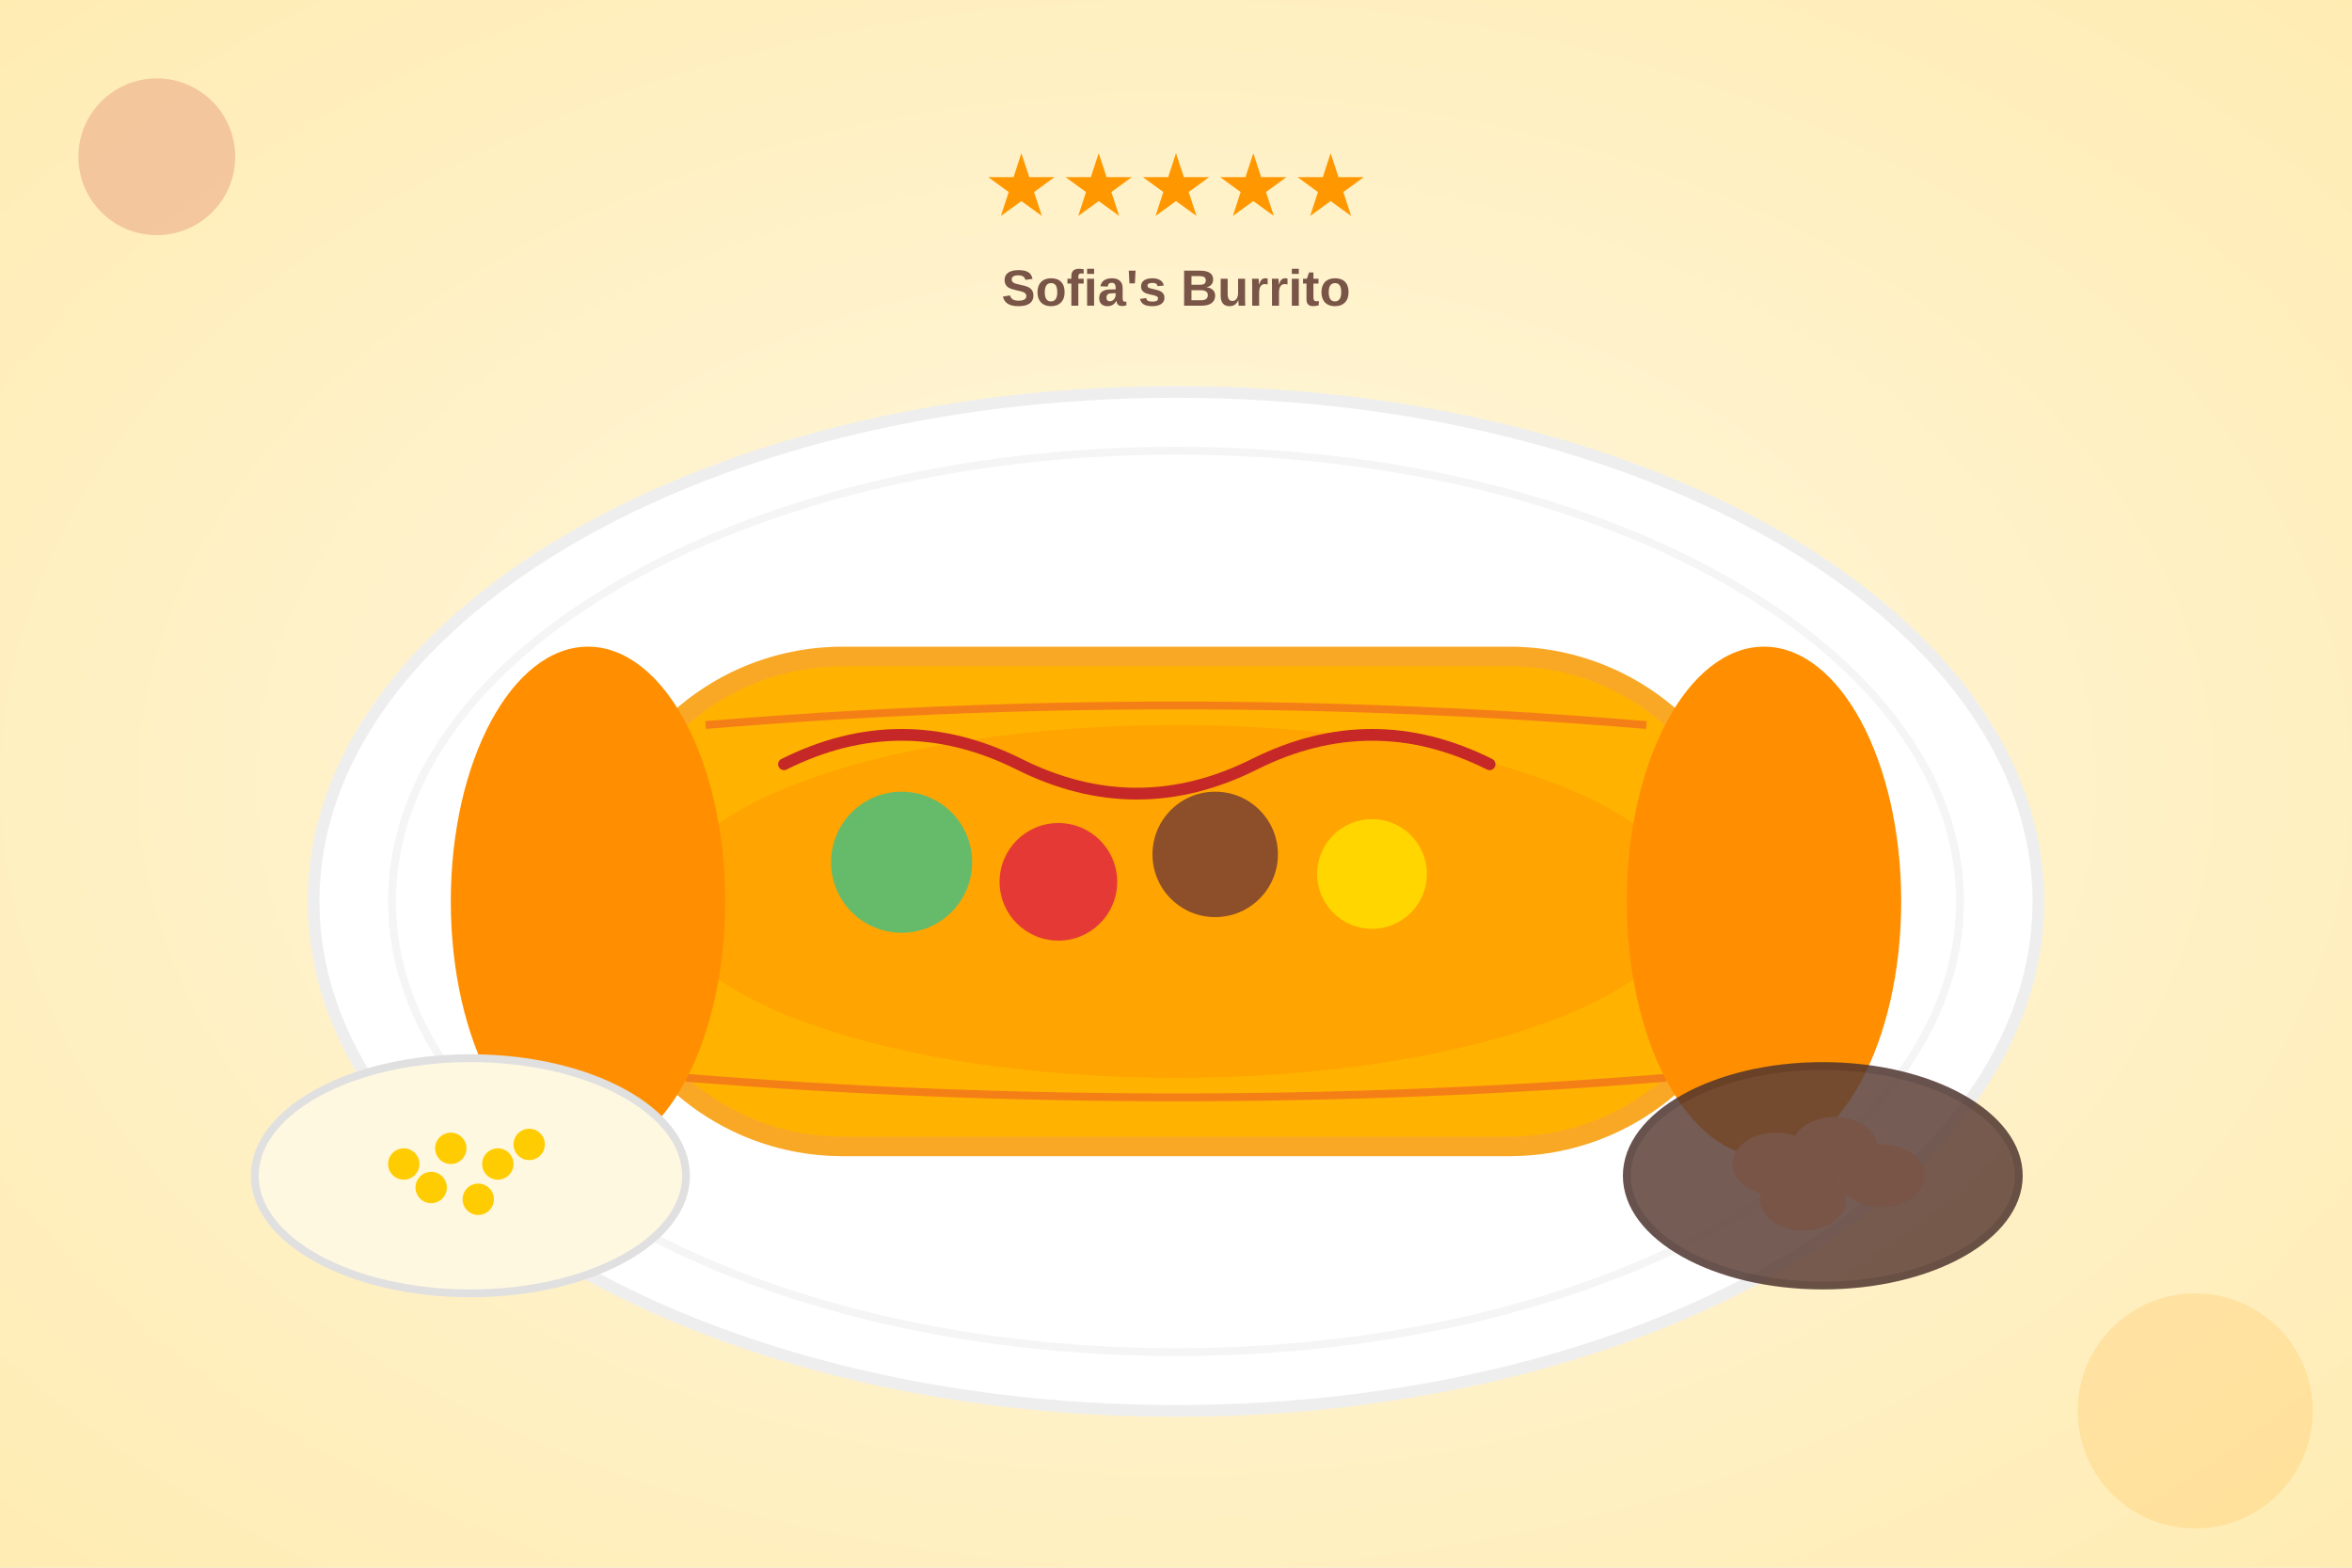
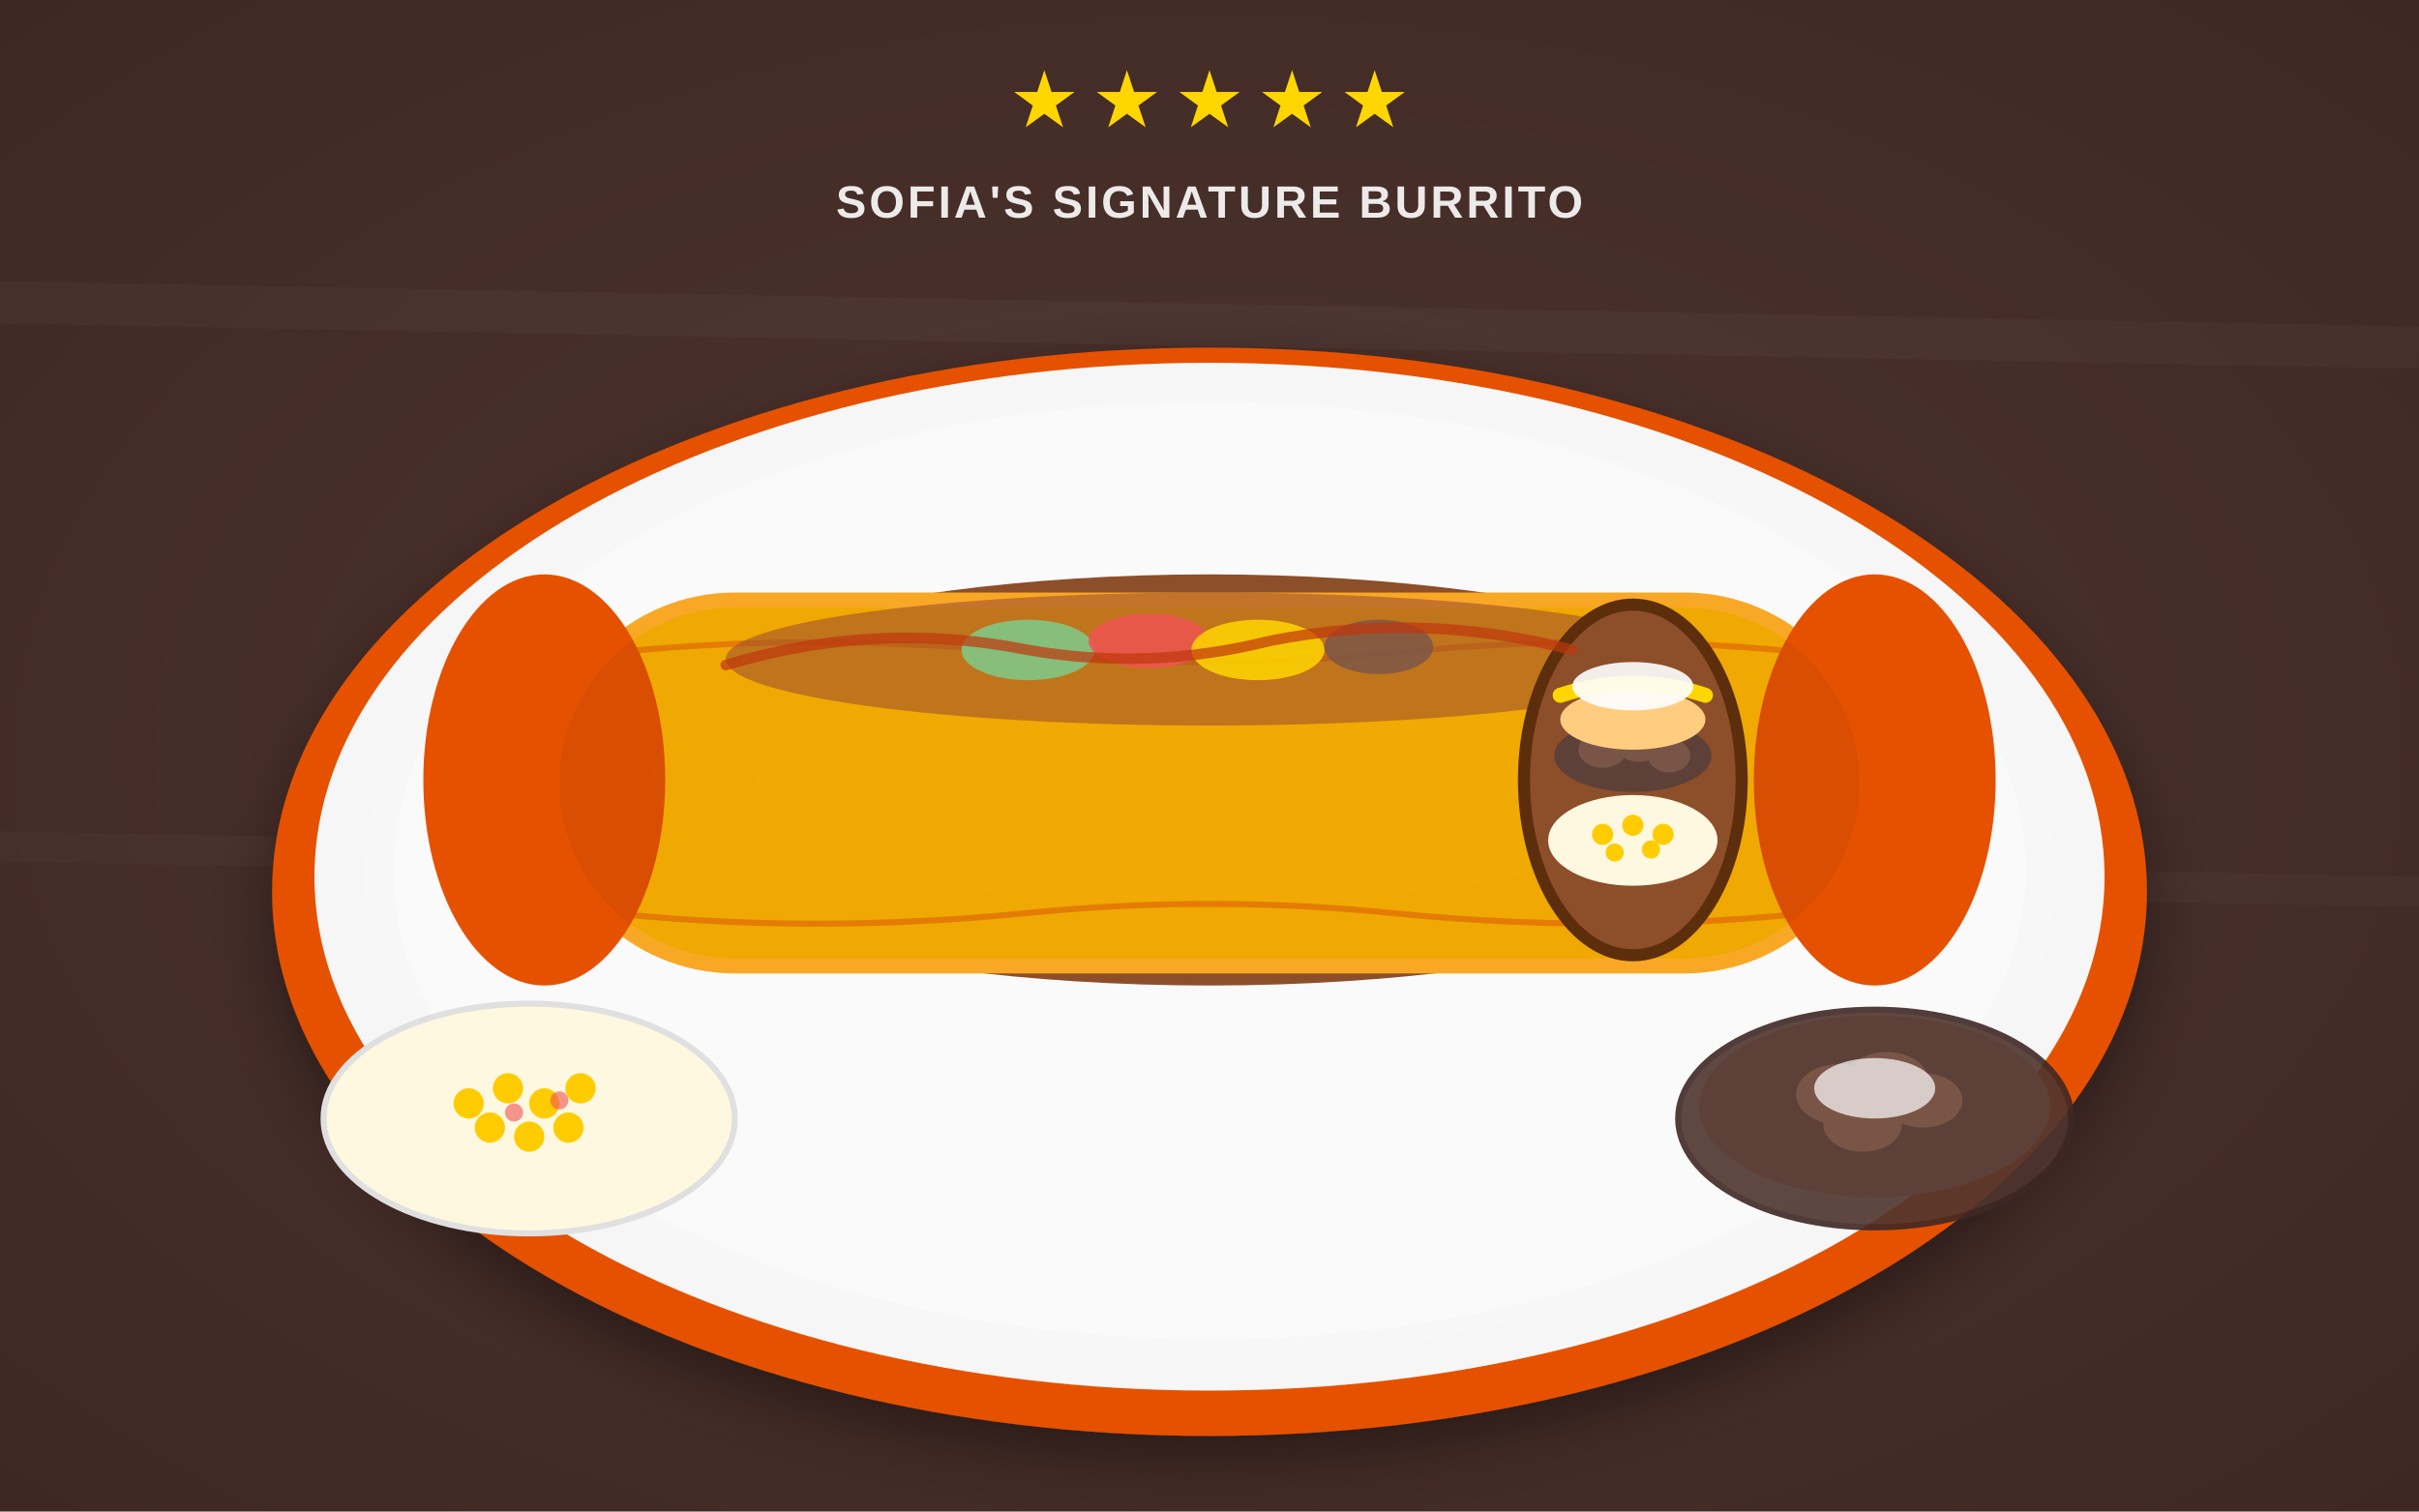
- <svg xmlns="http://www.w3.org/2000/svg" viewBox="0 0 600 400" width="600" height="400">
+ <svg xmlns="http://www.w3.org/2000/svg" viewBox="0 0 800 500" width="800" height="500">
  <defs>
-     <radialGradient id="bg2" cx="50%" cy="50%" r="70%">
-       <stop offset="0%" stop-color="#fff8e1" />
-       <stop offset="100%" stop-color="#ffecb3" />
+     <radialGradient id="tableB" cx="50%" cy="50%" r="75%">
+       <stop offset="0%" stop-color="#4E342E" />
+       <stop offset="100%" stop-color="#3E2723" />
    </radialGradient>
+     <radialGradient id="plateW2" cx="50%" cy="50%" r="55%">
+       <stop offset="0%" stop-color="#FFFFFF" />
+       <stop offset="100%" stop-color="#F5F5F5" />
+     </radialGradient>
+     <filter id="sh2">
+       <feDropShadow dx="0" dy="8" stdDeviation="10" flood-opacity="0.4" />
+     </filter>
  </defs>
-   <rect width="600" height="400" fill="url(#bg2)" />
-   <circle cx="40" cy="40" r="20" fill="#c62828" opacity="0.2" />
-   <circle cx="560" cy="360" r="30" fill="#ff9800" opacity="0.15" />
-   <ellipse cx="300" cy="230" rx="220" ry="130" fill="white" stroke="#eeeeee" stroke-width="3" />
-   <ellipse cx="300" cy="230" rx="200" ry="115" fill="none" stroke="#f5f5f5" stroke-width="2" />
-   <rect x="150" y="165" width="300" height="130" rx="65" ry="65" fill="#f9a825" />
-   <rect x="155" y="170" width="290" height="120" rx="60" ry="60" fill="#ffb300" />
-   <ellipse cx="300" cy="230" rx="130" ry="45" fill="#ff8f00" opacity="0.4" />
-   <path d="M180,185 Q300,175 420,185" stroke="#f57f17" stroke-width="2" fill="none" />
-   <path d="M175,275 Q300,285 425,275" stroke="#f57f17" stroke-width="2" fill="none" />
-   <ellipse cx="150" cy="230" rx="35" ry="65" fill="#ff8f00" />
-   <ellipse cx="450" cy="230" rx="35" ry="65" fill="#ff8f00" />
-   <circle cx="230" cy="220" r="18" fill="#66bb6a" />
-   <circle cx="270" cy="225" r="15" fill="#e53935" />
-   <circle cx="310" cy="218" r="16" fill="#8d4e2a" />
-   <circle cx="350" cy="223" r="14" fill="#ffd600" />
-   <path d="M200,195 Q230,180 260,195 Q290,210 320,195 Q350,180 380,195" stroke="#c62828" stroke-width="3" fill="none" stroke-linecap="round" />
-   <ellipse cx="120" cy="300" rx="55" ry="30" fill="#fff8e1" stroke="#e0e0e0" stroke-width="2" />
-   <circle cx="103" cy="297" r="4" fill="#ffcc02" />
-   <circle cx="115" cy="293" r="4" fill="#ffcc02" />
-   <circle cx="127" cy="297" r="4" fill="#ffcc02" />
-   <circle cx="135" cy="292" r="4" fill="#ffcc02" />
-   <circle cx="110" cy="303" r="4" fill="#ffcc02" />
-   <circle cx="122" cy="306" r="4" fill="#ffcc02" />
-   <ellipse cx="465" cy="300" rx="50" ry="28" fill="#5d4037" stroke="#4e342e" stroke-width="2" opacity="0.85" />
-   <ellipse cx="453" cy="297" rx="11" ry="8" fill="#795548" />
-   <ellipse cx="468" cy="293" rx="11" ry="8" fill="#795548" />
-   <ellipse cx="480" cy="300" rx="11" ry="8" fill="#795548" />
-   <ellipse cx="460" cy="306" rx="11" ry="8" fill="#795548" />
-   <text x="300" y="55" text-anchor="middle" font-family="Arial, sans-serif" font-size="22" fill="#ff9800">★★★★★</text>
-   <text x="300" y="78" text-anchor="middle" font-family="Arial, sans-serif" font-size="13" fill="#795548" font-weight="bold">Sofia's Burrito</text>
+   <rect width="800" height="500" fill="url(#tableB)" />
+   <line x1="0" y1="100" x2="800" y2="115" stroke="rgba(255,255,255,0.03)" stroke-width="14" />
+   <line x1="0" y1="280" x2="800" y2="295" stroke="rgba(255,255,255,0.025)" stroke-width="10" />
+   <ellipse cx="400" cy="295" rx="310" ry="180" fill="#E65100" filter="url(#sh2)" />
+   <ellipse cx="400" cy="290" rx="296" ry="170" fill="url(#plateW2)" />
+   <ellipse cx="400" cy="288" rx="270" ry="155" fill="#FAFAFA" />
+   <ellipse cx="400" cy="258" rx="220" ry="68" fill="#8D4E2A" />
+   <rect x="180" y="196" width="440" height="126" rx="63" ry="63" fill="#F9A825" />
+   <rect x="185" y="201" width="430" height="116" rx="58" ry="58" fill="#FFB300" />
+   <path d="M185,218 Q260,208 340,216 Q400,222 460,216 Q540,208 615,218" stroke="#E65100" stroke-width="2" fill="none" opacity="0.5" />
+   <path d="M185,300 Q260,310 340,302 Q400,296 460,302 Q540,310 615,300" stroke="#E65100" stroke-width="2" fill="none" opacity="0.5" />
+   <ellipse cx="180" cy="258" rx="40" ry="68" fill="#E65100" />
+   <ellipse cx="620" cy="258" rx="40" ry="68" fill="#E65100" />
+   <rect x="185" y="201" width="430" height="116" rx="58" ry="58" fill="url(#tableB)" opacity="0.08" />
+   <ellipse cx="400" cy="218" rx="160" ry="22" fill="#A0522D" opacity="0.6" />
+   <ellipse cx="340" cy="215" rx="22" ry="10" fill="#81C784" opacity="0.9" />
+   <ellipse cx="380" cy="212" rx="20" ry="9" fill="#EF5350" opacity="0.85" />
+   <ellipse cx="416" cy="215" rx="22" ry="10" fill="#FFD600" opacity="0.85" />
+   <ellipse cx="456" cy="214" rx="18" ry="9" fill="#795548" opacity="0.8" />
+   <ellipse cx="540" cy="258" rx="38" ry="60" fill="#5D2E0C" />
+   <ellipse cx="540" cy="258" rx="34" ry="56" fill="#8D4E2A" />
+   <ellipse cx="540" cy="278" rx="28" ry="15" fill="#FFF8E1" />
+   <circle cx="530" cy="276" r="3.5" fill="#FFCC02" />
+   <circle cx="540" cy="273" r="3.5" fill="#FFCC02" />
+   <circle cx="550" cy="276" r="3.5" fill="#FFCC02" />
+   <circle cx="534" cy="282" r="3" fill="#FFCC02" />
+   <circle cx="546" cy="281" r="3" fill="#FFCC02" />
+   <ellipse cx="540" cy="250" rx="26" ry="12" fill="#5D4037" />
+   <ellipse cx="530" cy="248" rx="8" ry="6" fill="#795548" />
+   <ellipse cx="542" cy="246" rx="8" ry="6" fill="#795548" />
+   <ellipse cx="552" cy="250" rx="7" ry="5.5" fill="#795548" />
+   <ellipse cx="540" cy="238" rx="24" ry="10" fill="#FFCC80" />
+   <path d="M516,230 Q540,222 564,230" stroke="#FFD600" stroke-width="5" fill="none" stroke-linecap="round" />
+   <ellipse cx="540" cy="227" rx="20" ry="8" fill="white" opacity="0.9" />
+   <ellipse cx="175" cy="370" rx="68" ry="38" fill="#FFF8E1" stroke="#E0E0E0" stroke-width="2" />
+   <circle cx="155" cy="365" r="5" fill="#FFCC02" />
+   <circle cx="168" cy="360" r="5" fill="#FFCC02" />
+   <circle cx="180" cy="365" r="5" fill="#FFCC02" />
+   <circle cx="192" cy="360" r="5" fill="#FFCC02" />
+   <circle cx="162" cy="373" r="5" fill="#FFCC02" />
+   <circle cx="175" cy="376" r="5" fill="#FFCC02" />
+   <circle cx="188" cy="373" r="5" fill="#FFCC02" />
+   <circle cx="170" cy="368" r="3" fill="#EF5350" opacity="0.6" />
+   <circle cx="185" cy="364" r="3" fill="#EF5350" opacity="0.6" />
+   <ellipse cx="620" cy="370" rx="65" ry="36" fill="#4E342E" stroke="#3E2723" stroke-width="2" opacity="0.9" />
+   <ellipse cx="620" cy="366" rx="58" ry="30" fill="#5D4037" />
+   <ellipse cx="608" cy="362" rx="14" ry="10" fill="#795548" />
+   <ellipse cx="624" cy="358" rx="14" ry="10" fill="#795548" />
+   <ellipse cx="636" cy="364" rx="13" ry="9" fill="#795548" />
+   <ellipse cx="616" cy="372" rx="13" ry="9" fill="#795548" />
+   <ellipse cx="620" cy="360" rx="20" ry="10" fill="white" opacity="0.7" />
+   <path d="M240,220 Q290,205 340,215 Q380,222 420,212 Q470,202 520,215" stroke="#BF360C" stroke-width="3.5" fill="none" stroke-linecap="round" opacity="0.7" />
+   <text x="400" y="42" text-anchor="middle" font-family="'Poppins',Arial,sans-serif" font-size="26" fill="#FFD600" letter-spacing="4">★★★★★</text>
+   <text x="400" y="72" text-anchor="middle" font-family="'Poppins',Arial,sans-serif" font-size="15" fill="rgba(255,255,255,0.9)" font-weight="700" letter-spacing="1">SOFIA'S SIGNATURE BURRITO</text>
</svg>
